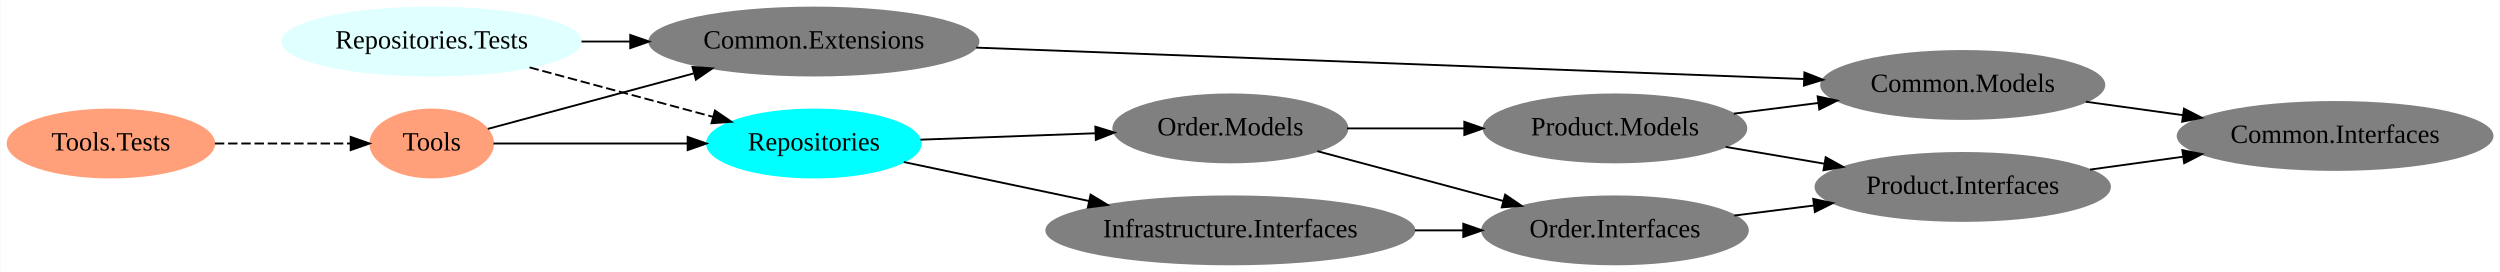
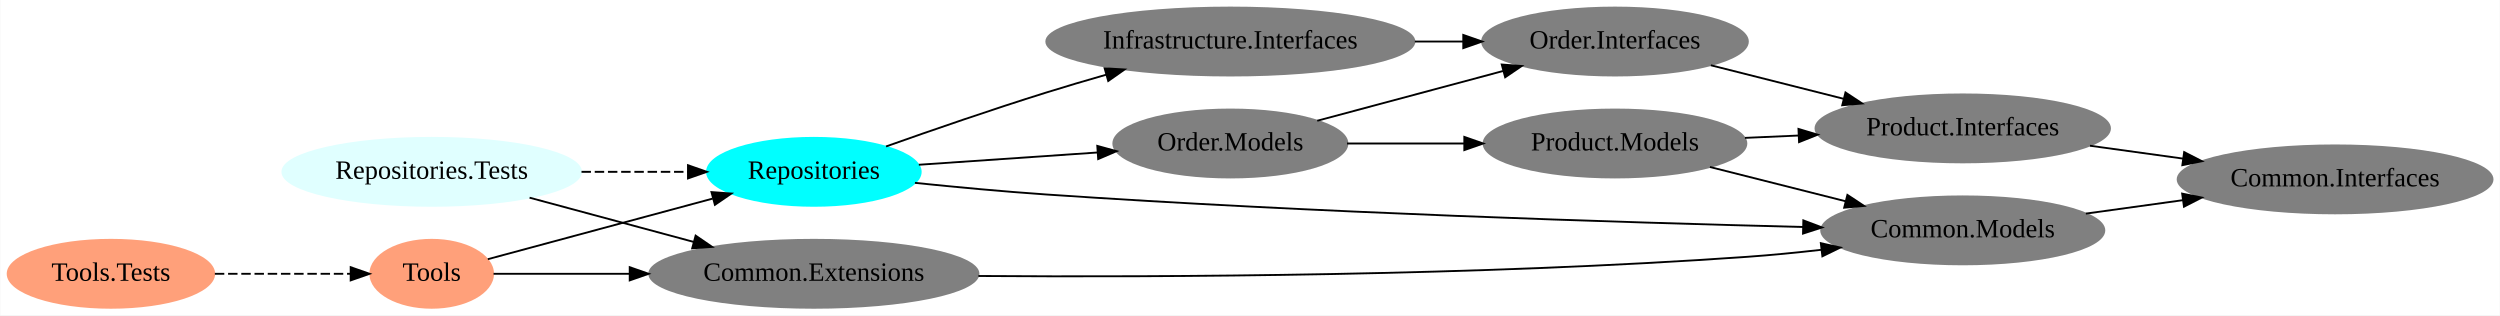
- <svg xmlns="http://www.w3.org/2000/svg" width="1324pt" height="144pt" viewBox="0.00 0.00 1323.70 144.00">
-   <g id="graph0" class="graph" transform="scale(1 1) rotate(0) translate(4 140)">
-     <polygon fill="white" stroke="none" points="-4,4 -4,-140 1319.7,-140 1319.7,4 -4,4" />
+ <svg xmlns="http://www.w3.org/2000/svg" width="1324pt" height="167pt" viewBox="0.00 0.00 1323.70 167.00">
+   <g id="graph0" class="graph" transform="scale(1 1) rotate(0) translate(4 163)">
+     <polygon fill="white" stroke="none" points="-4,4 -4,-163 1319.7,-163 1319.7,4 -4,4" />
    <g id="node1" class="node">
-       <ellipse fill="grey" stroke="grey" cx="426.869" cy="-118" rx="87.185" ry="18" />
-       <text text-anchor="middle" x="426.869" y="-114.3" font-family="Times New Roman,serif" font-size="14.00">Common.Extensions</text>
+       <ellipse fill="grey" stroke="grey" cx="426.869" cy="-18" rx="87.185" ry="18" />
+       <text text-anchor="middle" x="426.869" y="-14.3" font-family="Times New Roman,serif" font-size="14.00">Common.Extensions</text>
    </g>
    <g id="node2" class="node">
-       <ellipse fill="grey" stroke="grey" cx="1035.32" cy="-95" rx="74.987" ry="18" />
-       <text text-anchor="middle" x="1035.32" y="-91.3" font-family="Times New Roman,serif" font-size="14.00">Common.Models</text>
+       <ellipse fill="grey" stroke="grey" cx="1035.32" cy="-41" rx="74.987" ry="18" />
+       <text text-anchor="middle" x="1035.32" y="-37.3" font-family="Times New Roman,serif" font-size="14.00">Common.Models</text>
    </g>
    <g id="edge1" class="edge">
-       <path fill="none" stroke="black" d="M512.832,-114.778C628.964,-110.373 835.959,-102.523 951.15,-98.154" />
-       <polygon fill="black" stroke="black" points="951.463,-101.645 961.323,-97.769 951.198,-94.65 951.463,-101.645" />
+       <path fill="none" stroke="black" d="M514.013,-16.836C612.589,-16.138 778.809,-16.899 921.331,-27 933.933,-27.893 947.286,-29.213 960.229,-30.691" />
+       <polygon fill="black" stroke="black" points="960.157,-34.207 970.499,-31.905 960.979,-27.255 960.157,-34.207" />
    </g>
    <g id="node3" class="node">
      <ellipse fill="grey" stroke="grey" cx="1232.51" cy="-68" rx="83.386" ry="18" />
      <text text-anchor="middle" x="1232.51" y="-64.3" font-family="Times New Roman,serif" font-size="14.00">Common.Interfaces</text>
    </g>
    <g id="edge2" class="edge">
-       <path fill="none" stroke="black" d="M1100.51,-86.122C1116.95,-83.848 1134.82,-81.374 1151.94,-79.007" />
-       <polygon fill="black" stroke="black" points="1152.48,-82.465 1161.91,-77.628 1151.52,-75.531 1152.48,-82.465" />
+       <path fill="none" stroke="black" d="M1100.51,-49.878C1116.95,-52.152 1134.82,-54.626 1151.94,-56.993" />
+       <polygon fill="black" stroke="black" points="1151.52,-60.469 1161.91,-58.372 1152.48,-53.535 1151.52,-60.469" />
    </g>
    <g id="node4" class="node">
-       <ellipse fill="grey" stroke="grey" cx="647.452" cy="-18" rx="97.483" ry="18" />
-       <text text-anchor="middle" x="647.452" y="-14.3" font-family="Times New Roman,serif" font-size="14.00">Infrastructure.Interfaces</text>
+       <ellipse fill="grey" stroke="grey" cx="647.452" cy="-141" rx="97.483" ry="18" />
+       <text text-anchor="middle" x="647.452" y="-137.3" font-family="Times New Roman,serif" font-size="14.00">Infrastructure.Interfaces</text>
    </g>
    <g id="node5" class="node">
-       <ellipse fill="grey" stroke="grey" cx="851.137" cy="-18" rx="70.388" ry="18" />
-       <text text-anchor="middle" x="851.137" y="-14.3" font-family="Times New Roman,serif" font-size="14.00">Order.Interfaces</text>
+       <ellipse fill="grey" stroke="grey" cx="851.137" cy="-141" rx="70.388" ry="18" />
+       <text text-anchor="middle" x="851.137" y="-137.3" font-family="Times New Roman,serif" font-size="14.00">Order.Interfaces</text>
    </g>
    <g id="edge3" class="edge">
-       <path fill="none" stroke="black" d="M745.16,-18C753.713,-18 762.305,-18 770.691,-18" />
-       <polygon fill="black" stroke="black" points="770.8,-21.5 780.8,-18 770.8,-14.5 770.8,-21.5" />
+       <path fill="none" stroke="black" d="M745.16,-141C753.713,-141 762.305,-141 770.691,-141" />
+       <polygon fill="black" stroke="black" points="770.8,-144.5 780.8,-141 770.8,-137.5 770.8,-144.5" />
    </g>
    <g id="node6" class="node">
-       <ellipse fill="grey" stroke="grey" cx="1035.32" cy="-41" rx="77.986" ry="18" />
-       <text text-anchor="middle" x="1035.32" y="-37.3" font-family="Times New Roman,serif" font-size="14.00">Product.Interfaces</text>
+       <ellipse fill="grey" stroke="grey" cx="1035.32" cy="-95" rx="77.986" ry="18" />
+       <text text-anchor="middle" x="1035.32" y="-91.3" font-family="Times New Roman,serif" font-size="14.00">Product.Interfaces</text>
    </g>
    <g id="edge4" class="edge">
-       <path fill="none" stroke="black" d="M914.326,-25.851C927.847,-27.558 942.315,-29.384 956.359,-31.157" />
-       <polygon fill="black" stroke="black" points="956.13,-34.656 966.49,-32.436 957.007,-27.711 956.13,-34.656" />
+       <path fill="none" stroke="black" d="M901.921,-128.43C923.579,-122.962 949.191,-116.495 972.09,-110.713" />
+       <polygon fill="black" stroke="black" points="973.217,-114.039 982.056,-108.197 971.503,-107.252 973.217,-114.039" />
    </g>
    <g id="edge7" class="edge">
-       <path fill="none" stroke="black" d="M1102.68,-50.179C1118.51,-52.369 1135.57,-54.729 1151.93,-56.992" />
-       <polygon fill="black" stroke="black" points="1151.62,-60.483 1162.01,-58.386 1152.58,-53.549 1151.62,-60.483" />
+       <path fill="none" stroke="black" d="M1102.68,-85.821C1118.51,-83.631 1135.57,-81.271 1151.93,-79.008" />
+       <polygon fill="black" stroke="black" points="1152.58,-82.451 1162.01,-77.614 1151.62,-75.517 1152.58,-82.451" />
    </g>
    <g id="node7" class="node">
-       <ellipse fill="grey" stroke="grey" cx="647.452" cy="-72" rx="61.99" ry="18" />
-       <text text-anchor="middle" x="647.452" y="-68.3" font-family="Times New Roman,serif" font-size="14.00">Order.Models</text>
+       <ellipse fill="grey" stroke="grey" cx="647.452" cy="-87" rx="61.99" ry="18" />
+       <text text-anchor="middle" x="647.452" y="-83.3" font-family="Times New Roman,serif" font-size="14.00">Order.Models</text>
    </g>
    <g id="edge5" class="edge">
-       <path fill="none" stroke="black" d="M693.463,-59.949C722.481,-52.179 760.506,-41.998 791.828,-33.612" />
-       <polygon fill="black" stroke="black" points="792.987,-36.925 801.742,-30.958 791.177,-30.163 792.987,-36.925" />
+       <path fill="none" stroke="black" d="M693.463,-99.051C722.481,-106.821 760.506,-117.002 791.828,-125.388" />
+       <polygon fill="black" stroke="black" points="791.177,-128.837 801.742,-128.042 792.987,-122.075 791.177,-128.837" />
    </g>
    <g id="node8" class="node">
-       <ellipse fill="grey" stroke="grey" cx="851.137" cy="-72" rx="69.588" ry="18" />
-       <text text-anchor="middle" x="851.137" y="-68.3" font-family="Times New Roman,serif" font-size="14.00">Product.Models</text>
+       <ellipse fill="grey" stroke="grey" cx="851.137" cy="-87" rx="69.588" ry="18" />
+       <text text-anchor="middle" x="851.137" y="-83.3" font-family="Times New Roman,serif" font-size="14.00">Product.Models</text>
    </g>
    <g id="edge6" class="edge">
-       <path fill="none" stroke="black" d="M709.238,-72C728.774,-72 750.706,-72 771.342,-72" />
-       <polygon fill="black" stroke="black" points="771.352,-75.5 781.352,-72 771.352,-68.5 771.352,-75.5" />
+       <path fill="none" stroke="black" d="M709.238,-87C728.774,-87 750.706,-87 771.342,-87" />
+       <polygon fill="black" stroke="black" points="771.352,-90.5 781.352,-87 771.352,-83.5 771.352,-90.5" />
    </g>
    <g id="edge8" class="edge">
-       <path fill="none" stroke="black" d="M914.072,-79.819C928.404,-81.628 943.813,-83.573 958.659,-85.448" />
-       <polygon fill="black" stroke="black" points="958.467,-88.951 968.826,-86.731 959.344,-82.006 958.467,-88.951" />
+       <path fill="none" stroke="black" d="M901.44,-74.552C923.57,-68.964 949.901,-62.316 973.265,-56.417" />
+       <polygon fill="black" stroke="black" points="974.236,-59.781 983.075,-53.94 972.522,-52.994 974.236,-59.781" />
    </g>
    <g id="edge9" class="edge">
-       <path fill="none" stroke="black" d="M909.782,-62.191C926.34,-59.374 944.61,-56.265 961.936,-53.317" />
-       <polygon fill="black" stroke="black" points="962.737,-56.731 972.008,-51.603 961.563,-49.831 962.737,-56.731" />
+       <path fill="none" stroke="black" d="M919.977,-89.979C929.19,-90.383 938.742,-90.803 948.223,-91.219" />
+       <polygon fill="black" stroke="black" points="948.318,-94.727 958.462,-91.669 948.625,-87.733 948.318,-94.727" />
    </g>
    <g id="node9" class="node">
-       <ellipse fill="cyan" stroke="cyan" cx="426.869" cy="-64" rx="56.59" ry="18" />
-       <text text-anchor="middle" x="426.869" y="-60.3" font-family="Times New Roman,serif" font-size="14.00">Repositories</text>
+       <ellipse fill="cyan" stroke="cyan" cx="426.869" cy="-72" rx="56.59" ry="18" />
+       <text text-anchor="middle" x="426.869" y="-68.3" font-family="Times New Roman,serif" font-size="14.00">Repositories</text>
    </g>
    <g id="edge10" class="edge">
-       <path fill="none" stroke="black" d="M474.492,-54.188C503.013,-48.186 540.133,-40.374 572.582,-33.546" />
-       <polygon fill="black" stroke="black" points="573.423,-36.946 582.488,-31.461 571.981,-30.096 573.423,-36.946" />
+       <path fill="none" stroke="black" d="M480.396,-66.155C501.931,-63.937 527.119,-61.569 549.961,-60 690.446,-50.349 854.215,-45.197 950.811,-42.786" />
+       <polygon fill="black" stroke="black" points="950.899,-46.285 960.809,-42.54 950.726,-39.287 950.899,-46.285" />
    </g>
    <g id="edge11" class="edge">
-       <path fill="none" stroke="black" d="M483.309,-66.029C511.49,-67.061 546.04,-68.325 576.078,-69.424" />
-       <polygon fill="black" stroke="black" points="575.955,-72.922 586.077,-69.79 576.211,-65.927 575.955,-72.922" />
+       <path fill="none" stroke="black" d="M465.087,-85.436C489.176,-93.975 521.284,-105.064 549.961,-114 560.197,-117.19 571.097,-120.408 581.748,-123.457" />
+       <polygon fill="black" stroke="black" points="580.858,-126.843 591.433,-126.204 582.768,-120.109 580.858,-126.843" />
+     </g>
+     <g id="edge12" class="edge">
+       <path fill="none" stroke="black" d="M482.463,-75.746C511.092,-77.711 546.468,-80.139 577.026,-82.236" />
+       <polygon fill="black" stroke="black" points="576.971,-85.74 587.188,-82.933 577.451,-78.757 576.971,-85.74" />
    </g>
    <g id="node10" class="node">
-       <ellipse fill="lightcyan" stroke="lightcyan" cx="224.483" cy="-118" rx="79.087" ry="18" />
-       <text text-anchor="middle" x="224.483" y="-114.3" font-family="Times New Roman,serif" font-size="14.00">Repositories.Tests</text>
-     </g>
-     <g id="edge12" class="edge">
-       <path fill="none" stroke="black" d="M303.818,-118C312.26,-118 320.92,-118 329.541,-118" />
-       <polygon fill="black" stroke="black" points="329.629,-121.5 339.629,-118 329.629,-114.5 329.629,-121.5" />
+       <ellipse fill="lightcyan" stroke="lightcyan" cx="224.483" cy="-72" rx="79.087" ry="18" />
+       <text text-anchor="middle" x="224.483" y="-68.3" font-family="Times New Roman,serif" font-size="14.00">Repositories.Tests</text>
    </g>
    <g id="edge13" class="edge">
-       <path fill="none" stroke="black" stroke-dasharray="5,2" d="M276.308,-104.304C305.997,-96.303 343.397,-86.225 373.37,-78.147" />
-       <polygon fill="black" stroke="black" points="374.483,-81.472 383.228,-75.491 372.662,-74.713 374.483,-81.472" />
+       <path fill="none" stroke="black" d="M276.308,-58.304C302.757,-51.176 335.324,-42.4 363.309,-34.859" />
+       <polygon fill="black" stroke="black" points="364.254,-38.229 372.999,-32.247 362.433,-31.47 364.254,-38.229" />
+     </g>
+     <g id="edge14" class="edge">
+       <path fill="none" stroke="black" stroke-dasharray="5,2" d="M303.818,-72C322.441,-72 342.122,-72 360.116,-72" />
+       <polygon fill="black" stroke="black" points="360.207,-75.5 370.207,-72 360.207,-68.5 360.207,-75.5" />
    </g>
    <g id="node11" class="node">
-       <ellipse fill="lightsalmon" stroke="lightsalmon" cx="224.483" cy="-64" rx="32.494" ry="18" />
-       <text text-anchor="middle" x="224.483" y="-60.3" font-family="Times New Roman,serif" font-size="14.00">Tools</text>
-     </g>
-     <g id="edge14" class="edge">
-       <path fill="none" stroke="black" d="M254.194,-71.737C282.484,-79.361 326.641,-91.26 363.087,-101.081" />
-       <polygon fill="black" stroke="black" points="362.576,-104.569 373.142,-103.791 364.397,-97.81 362.576,-104.569" />
+       <ellipse fill="lightsalmon" stroke="lightsalmon" cx="224.483" cy="-18" rx="32.494" ry="18" />
+       <text text-anchor="middle" x="224.483" y="-14.3" font-family="Times New Roman,serif" font-size="14.00">Tools</text>
    </g>
    <g id="edge15" class="edge">
-       <path fill="none" stroke="black" d="M257.235,-64C284.756,-64 325.475,-64 360.005,-64" />
-       <polygon fill="black" stroke="black" points="360.031,-67.5 370.031,-64 360.031,-60.5 360.031,-67.5" />
+       <path fill="none" stroke="black" d="M257.235,-18C276.817,-18 303.081,-18 329.044,-18" />
+       <polygon fill="black" stroke="black" points="329.35,-21.5 339.35,-18 329.35,-14.5 329.35,-21.5" />
+     </g>
+     <g id="edge16" class="edge">
+       <path fill="none" stroke="black" d="M254.194,-25.737C285.188,-34.089 335.226,-47.574 373.304,-57.835" />
+       <polygon fill="black" stroke="black" points="372.637,-61.28 383.203,-60.503 374.459,-54.521 372.637,-61.28" />
    </g>
    <g id="node12" class="node">
-       <ellipse fill="lightsalmon" stroke="lightsalmon" cx="54.595" cy="-64" rx="54.691" ry="18" />
-       <text text-anchor="middle" x="54.595" y="-60.3" font-family="Times New Roman,serif" font-size="14.00">Tools.Tests</text>
+       <ellipse fill="lightsalmon" stroke="lightsalmon" cx="54.595" cy="-18" rx="54.691" ry="18" />
+       <text text-anchor="middle" x="54.595" y="-14.3" font-family="Times New Roman,serif" font-size="14.00">Tools.Tests</text>
    </g>
-     <g id="edge16" class="edge">
-       <path fill="none" stroke="black" stroke-dasharray="5,2" d="M109.64,-64C132.871,-64 159.615,-64 181.343,-64" />
-       <polygon fill="black" stroke="black" points="181.568,-67.5 191.568,-64 181.568,-60.5 181.568,-67.5" />
+     <g id="edge17" class="edge">
+       <path fill="none" stroke="black" stroke-dasharray="5,2" d="M109.64,-18C132.871,-18 159.615,-18 181.343,-18" />
+       <polygon fill="black" stroke="black" points="181.568,-21.5 191.568,-18 181.568,-14.5 181.568,-21.5" />
    </g>
  </g>
</svg>
